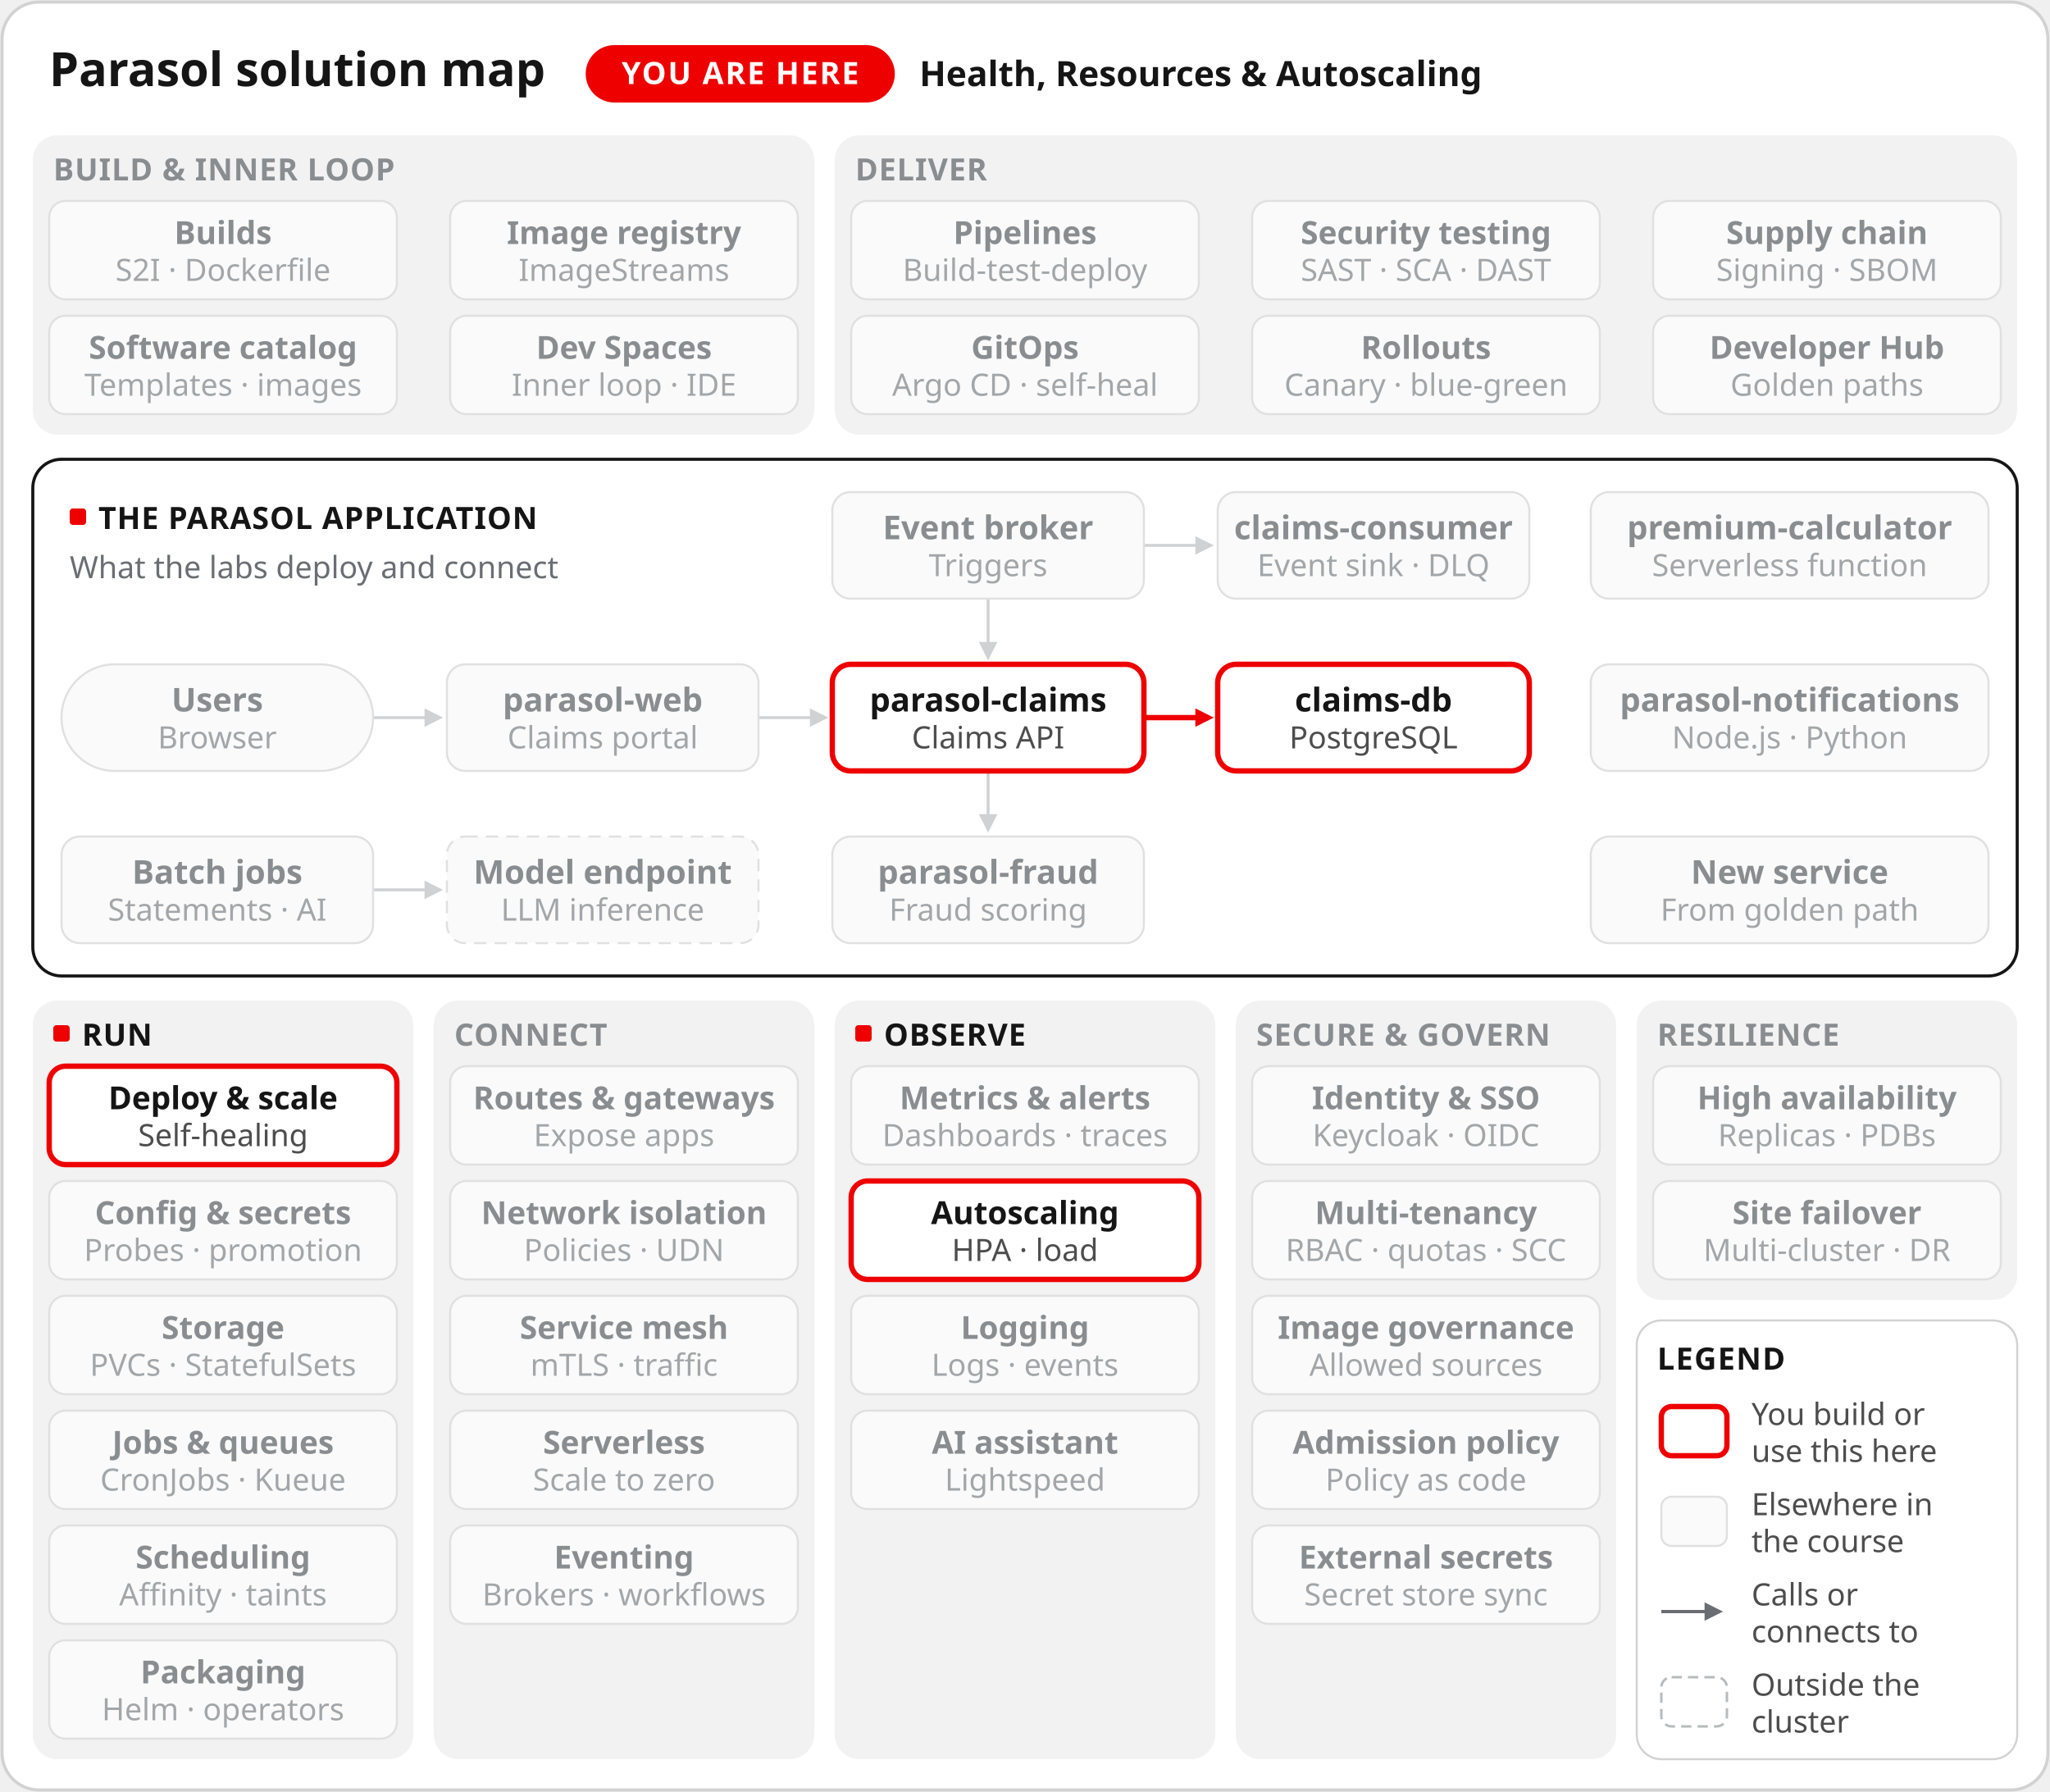
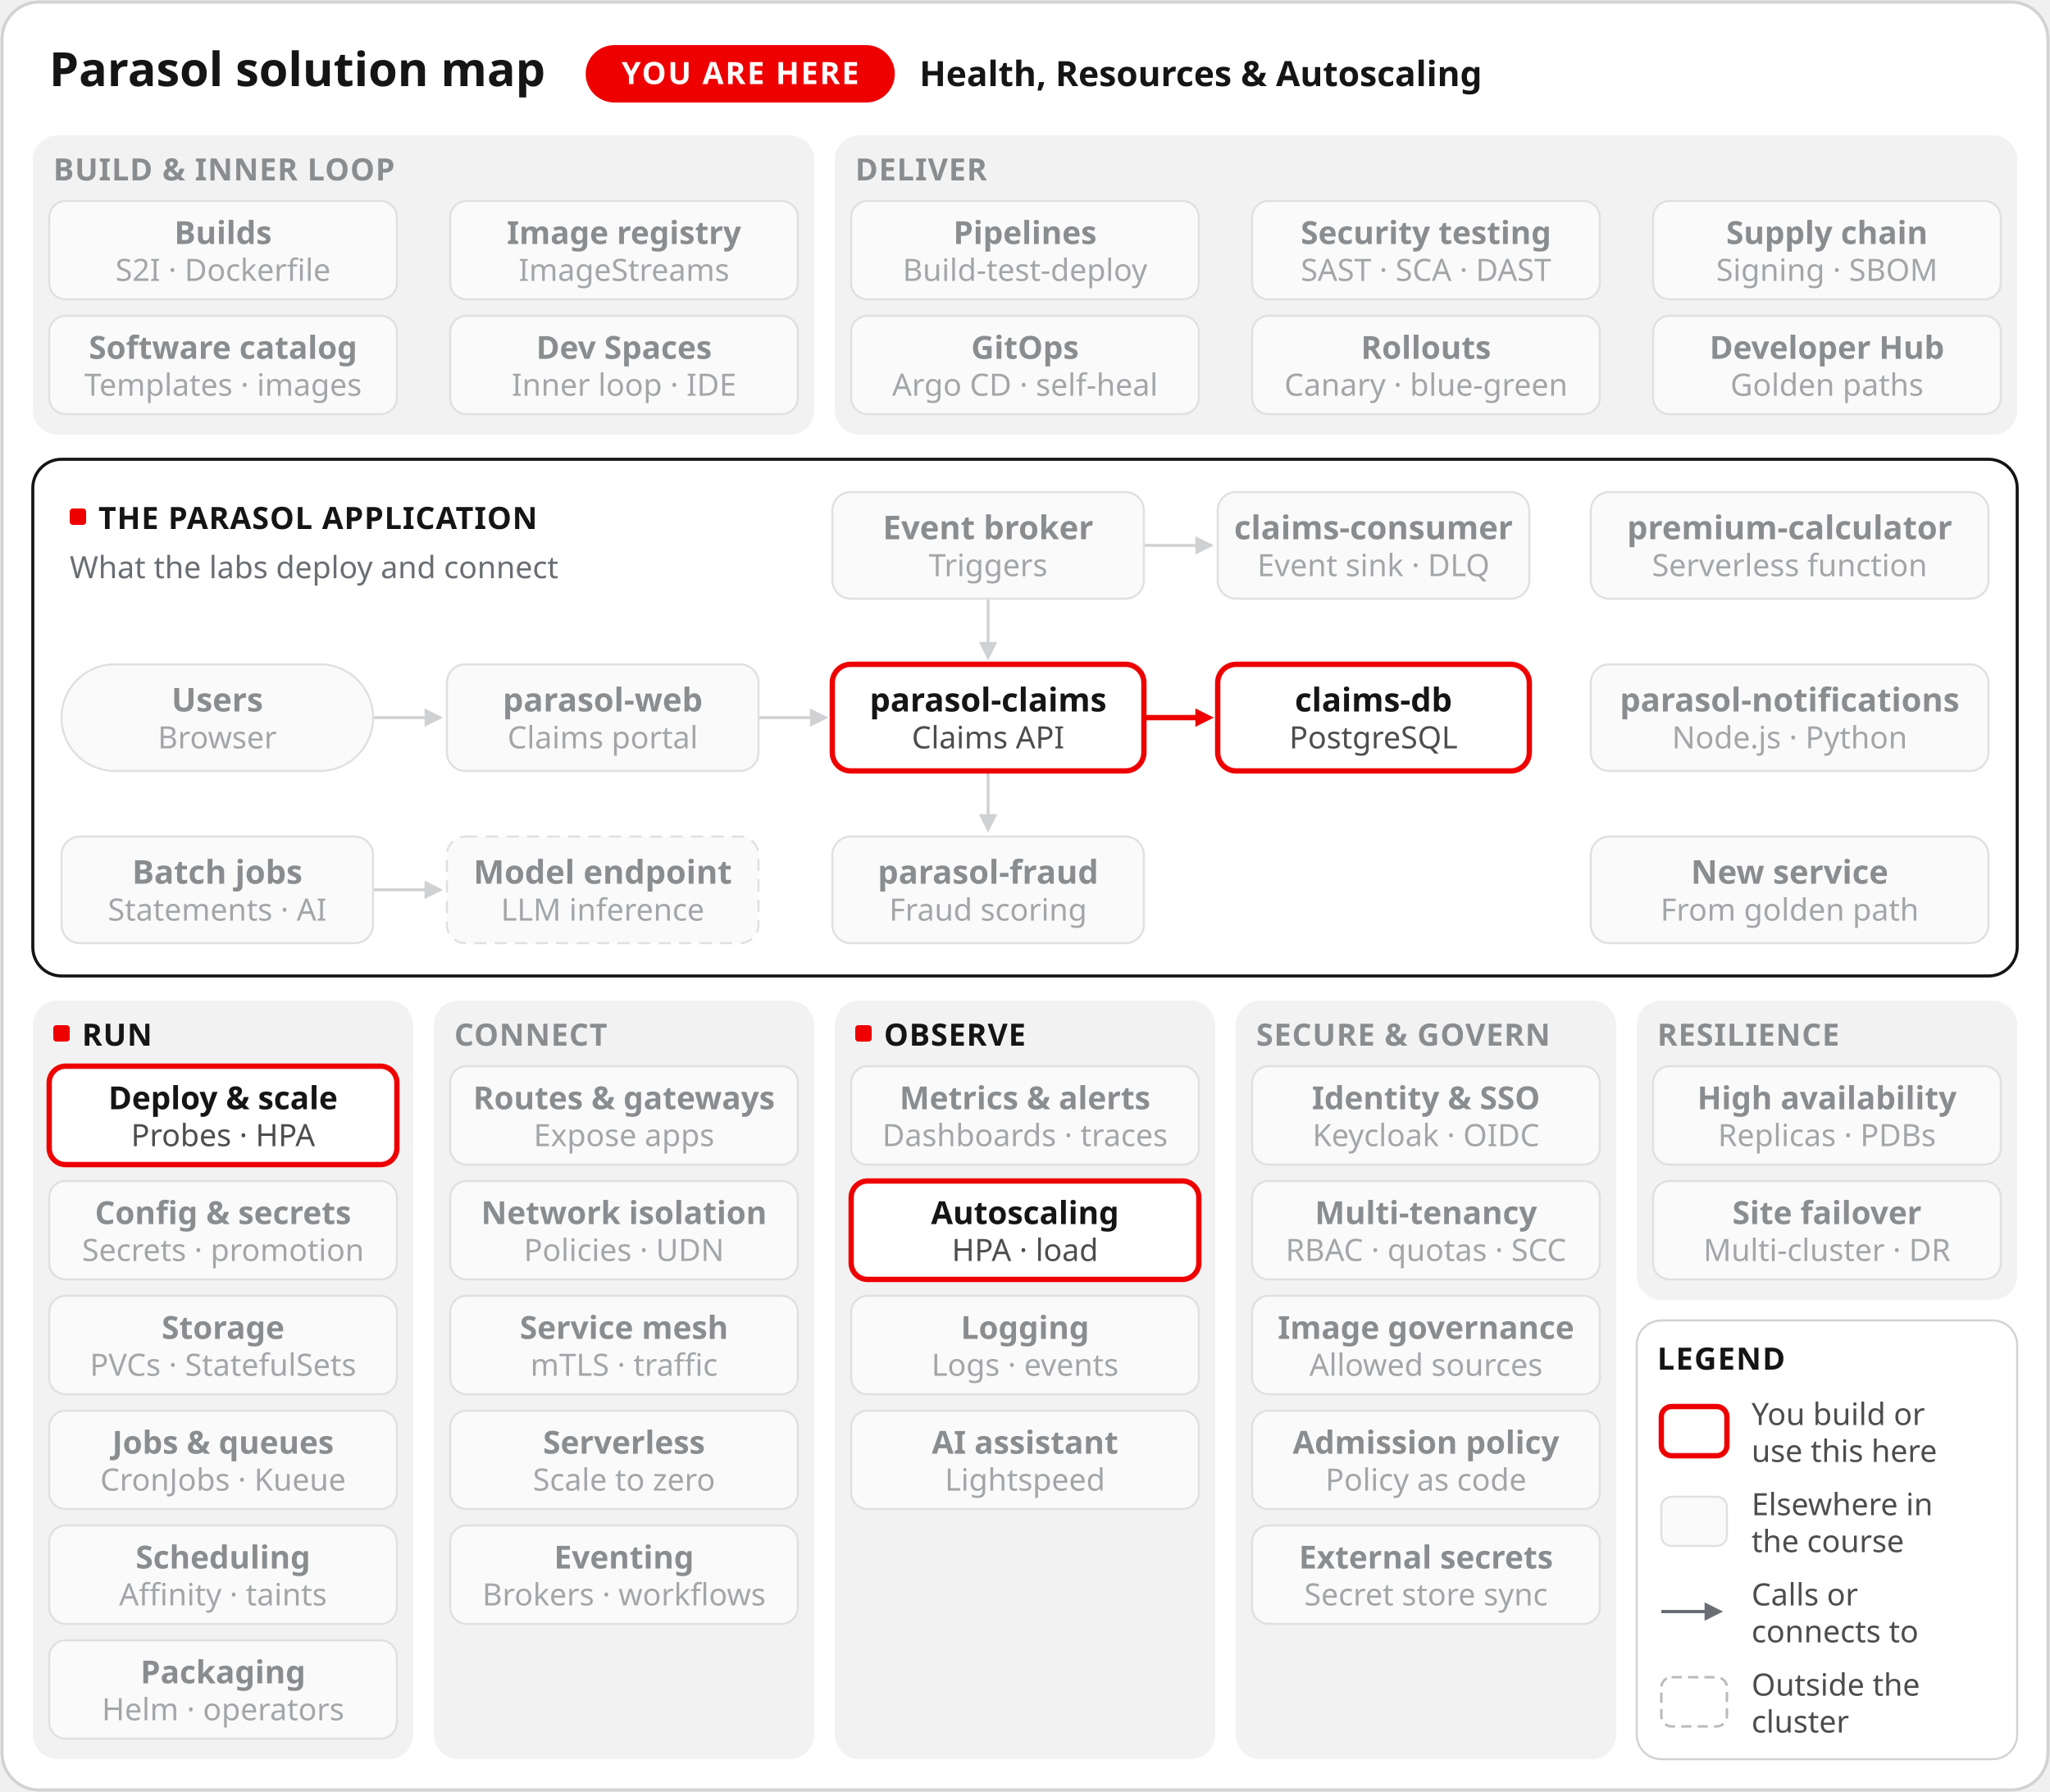
<svg xmlns="http://www.w3.org/2000/svg" width="1000" height="874" viewBox="0 0 1000 874" role="img" aria-labelledby="sm-title sm-desc">
  <defs>
    <marker id="a-norm" viewBox="0 0 10 10" refX="1" refY="5" markerWidth="9" markerHeight="9" markerUnits="userSpaceOnUse" orient="auto">
      <path d="M0,0 L10,5 L0,10 z" fill="#6A6E73" />
    </marker>
    <marker id="a-hi" viewBox="0 0 10 10" refX="1" refY="5" markerWidth="9" markerHeight="9" markerUnits="userSpaceOnUse" orient="auto">
      <path d="M0,0 L10,5 L0,10 z" fill="#EE0000" />
    </marker>
    <marker id="a-dim" viewBox="0 0 10 10" refX="1" refY="5" markerWidth="9" markerHeight="9" markerUnits="userSpaceOnUse" orient="auto">
      <path d="M0,0 L10,5 L0,10 z" fill="#CFD1D3" />
    </marker>
  </defs>
  <rect x="1" y="1" width="998" height="872" rx="18" fill="#FFFFFF" stroke="#D2D2D2" stroke-width="1.5" />
  <text x="24.0" y="42.0" font-family="'Red Hat Display','Red Hat Text',sans-serif" font-size="23" font-weight="700" fill="#151515" text-anchor="start">Parasol solution map</text>
  <rect x="285.7" y="22" width="150.8" height="28" rx="14" fill="#EE0000" />
  <text x="361.1" y="41.0" font-family="'Red Hat Text','Red Hat Display',sans-serif" font-size="15" font-weight="700" fill="#FFFFFF" text-anchor="middle" letter-spacing="0.8">YOU ARE HERE</text>
  <text x="448.5" y="42.0" font-family="'Red Hat Text','Red Hat Display',sans-serif" font-size="17" font-weight="600" fill="#151515" text-anchor="start">Health, Resources &amp; Autoscaling</text>
  <rect x="16.0" y="66" width="381.2" height="146" rx="12" fill="#F2F2F2" />
  <text x="26.0" y="88.0" font-family="'Red Hat Text','Red Hat Display',sans-serif" font-size="15" font-weight="700" fill="#8A8D90" text-anchor="start" letter-spacing="0.4">BUILD &amp; INNER LOOP</text>
  <rect x="24.0" y="98.0" width="169.6" height="48" rx="8" fill="#FAFAFA" stroke="#E0E0E0" stroke-width="1.0" />
  <text x="108.8" y="119.0" font-family="'Red Hat Text','Red Hat Display',sans-serif" font-size="15.5" font-weight="600" fill="#8A8D90" text-anchor="middle">Builds</text>
  <text x="108.8" y="137.0" font-family="'Red Hat Text','Red Hat Display',sans-serif" font-size="15" font-weight="400" fill="#A3A6A9" text-anchor="middle">S2I · Dockerfile</text>
  <rect x="219.6" y="98.0" width="169.6" height="48" rx="8" fill="#FAFAFA" stroke="#E0E0E0" stroke-width="1.0" />
  <text x="304.4" y="119.0" font-family="'Red Hat Text','Red Hat Display',sans-serif" font-size="15.5" font-weight="600" fill="#8A8D90" text-anchor="middle">Image registry</text>
  <text x="304.4" y="137.0" font-family="'Red Hat Text','Red Hat Display',sans-serif" font-size="15" font-weight="400" fill="#A3A6A9" text-anchor="middle">ImageStreams</text>
  <rect x="24.0" y="154.0" width="169.6" height="48" rx="8" fill="#FAFAFA" stroke="#E0E0E0" stroke-width="1.0" />
  <text x="108.8" y="175.0" font-family="'Red Hat Text','Red Hat Display',sans-serif" font-size="15.5" font-weight="600" fill="#8A8D90" text-anchor="middle">Software catalog</text>
  <text x="108.8" y="193.0" font-family="'Red Hat Text','Red Hat Display',sans-serif" font-size="15" font-weight="400" fill="#A3A6A9" text-anchor="middle">Templates · images</text>
  <rect x="219.6" y="154.0" width="169.6" height="48" rx="8" fill="#FAFAFA" stroke="#E0E0E0" stroke-width="1.0" />
  <text x="304.4" y="175.0" font-family="'Red Hat Text','Red Hat Display',sans-serif" font-size="15.5" font-weight="600" fill="#8A8D90" text-anchor="middle">Dev Spaces</text>
  <text x="304.4" y="193.0" font-family="'Red Hat Text','Red Hat Display',sans-serif" font-size="15" font-weight="400" fill="#A3A6A9" text-anchor="middle">Inner loop · IDE</text>
  <rect x="407.2" y="66" width="576.8" height="146" rx="12" fill="#F2F2F2" />
  <text x="417.2" y="88.0" font-family="'Red Hat Text','Red Hat Display',sans-serif" font-size="15" font-weight="700" fill="#8A8D90" text-anchor="start" letter-spacing="0.4">DELIVER</text>
  <rect x="415.2" y="98.0" width="169.6" height="48" rx="8" fill="#FAFAFA" stroke="#E0E0E0" stroke-width="1.0" />
  <text x="500.0" y="119.0" font-family="'Red Hat Text','Red Hat Display',sans-serif" font-size="15.5" font-weight="600" fill="#8A8D90" text-anchor="middle">Pipelines</text>
  <text x="500.0" y="137.0" font-family="'Red Hat Text','Red Hat Display',sans-serif" font-size="15" font-weight="400" fill="#A3A6A9" text-anchor="middle">Build-test-deploy</text>
  <rect x="610.8" y="98.0" width="169.6" height="48" rx="8" fill="#FAFAFA" stroke="#E0E0E0" stroke-width="1.0" />
  <text x="695.6" y="119.0" font-family="'Red Hat Text','Red Hat Display',sans-serif" font-size="15.5" font-weight="600" fill="#8A8D90" text-anchor="middle">Security testing</text>
  <text x="695.6" y="137.0" font-family="'Red Hat Text','Red Hat Display',sans-serif" font-size="15" font-weight="400" fill="#A3A6A9" text-anchor="middle">SAST · SCA · DAST</text>
  <rect x="806.4" y="98.0" width="169.6" height="48" rx="8" fill="#FAFAFA" stroke="#E0E0E0" stroke-width="1.0" />
  <text x="891.2" y="119.0" font-family="'Red Hat Text','Red Hat Display',sans-serif" font-size="15.5" font-weight="600" fill="#8A8D90" text-anchor="middle">Supply chain</text>
  <text x="891.2" y="137.0" font-family="'Red Hat Text','Red Hat Display',sans-serif" font-size="15" font-weight="400" fill="#A3A6A9" text-anchor="middle">Signing · SBOM</text>
  <rect x="415.2" y="154.0" width="169.6" height="48" rx="8" fill="#FAFAFA" stroke="#E0E0E0" stroke-width="1.0" />
  <text x="500.0" y="175.0" font-family="'Red Hat Text','Red Hat Display',sans-serif" font-size="15.5" font-weight="600" fill="#8A8D90" text-anchor="middle">GitOps</text>
  <text x="500.0" y="193.0" font-family="'Red Hat Text','Red Hat Display',sans-serif" font-size="15" font-weight="400" fill="#A3A6A9" text-anchor="middle">Argo CD · self-heal</text>
  <rect x="610.8" y="154.0" width="169.6" height="48" rx="8" fill="#FAFAFA" stroke="#E0E0E0" stroke-width="1.0" />
  <text x="695.6" y="175.0" font-family="'Red Hat Text','Red Hat Display',sans-serif" font-size="15.5" font-weight="600" fill="#8A8D90" text-anchor="middle">Rollouts</text>
  <text x="695.6" y="193.0" font-family="'Red Hat Text','Red Hat Display',sans-serif" font-size="15" font-weight="400" fill="#A3A6A9" text-anchor="middle">Canary · blue-green</text>
  <rect x="806.4" y="154.0" width="169.6" height="48" rx="8" fill="#FAFAFA" stroke="#E0E0E0" stroke-width="1.0" />
  <text x="891.2" y="175.0" font-family="'Red Hat Text','Red Hat Display',sans-serif" font-size="15.5" font-weight="600" fill="#8A8D90" text-anchor="middle">Developer Hub</text>
  <text x="891.2" y="193.0" font-family="'Red Hat Text','Red Hat Display',sans-serif" font-size="15" font-weight="400" fill="#A3A6A9" text-anchor="middle">Golden paths</text>
  <rect x="16.0" y="488" width="185.6" height="370" rx="12" fill="#F2F2F2" />
  <rect x="26.0" y="500.0" width="8" height="8" rx="1.5" fill="#EE0000" />
  <text x="40.0" y="510.0" font-family="'Red Hat Text','Red Hat Display',sans-serif" font-size="15" font-weight="700" fill="#151515" text-anchor="start" letter-spacing="0.4">RUN</text>
  <rect x="24.0" y="520.0" width="169.6" height="48" rx="8" fill="#FFFFFF" stroke="#EE0000" stroke-width="2.6" />
  <text x="108.8" y="541.0" font-family="'Red Hat Text','Red Hat Display',sans-serif" font-size="15.5" font-weight="700" fill="#151515" text-anchor="middle">Deploy &amp; scale</text>
-   <text x="108.8" y="559.0" font-family="'Red Hat Text','Red Hat Display',sans-serif" font-size="15" font-weight="400" fill="#4D4D4D" text-anchor="middle">Self-healing</text>
+   <text x="108.8" y="559.0" font-family="'Red Hat Text','Red Hat Display',sans-serif" font-size="15" font-weight="400" fill="#4D4D4D" text-anchor="middle">Probes · HPA</text>
  <rect x="24.0" y="576.0" width="169.6" height="48" rx="8" fill="#FAFAFA" stroke="#E0E0E0" stroke-width="1.0" />
  <text x="108.8" y="597.0" font-family="'Red Hat Text','Red Hat Display',sans-serif" font-size="15.5" font-weight="600" fill="#8A8D90" text-anchor="middle">Config &amp; secrets</text>
-   <text x="108.8" y="615.0" font-family="'Red Hat Text','Red Hat Display',sans-serif" font-size="15" font-weight="400" fill="#A3A6A9" text-anchor="middle">Probes · promotion</text>
+   <text x="108.8" y="615.0" font-family="'Red Hat Text','Red Hat Display',sans-serif" font-size="15" font-weight="400" fill="#A3A6A9" text-anchor="middle">Secrets · promotion</text>
  <rect x="24.0" y="632.0" width="169.6" height="48" rx="8" fill="#FAFAFA" stroke="#E0E0E0" stroke-width="1.0" />
  <text x="108.8" y="653.0" font-family="'Red Hat Text','Red Hat Display',sans-serif" font-size="15.5" font-weight="600" fill="#8A8D90" text-anchor="middle">Storage</text>
  <text x="108.8" y="671.0" font-family="'Red Hat Text','Red Hat Display',sans-serif" font-size="15" font-weight="400" fill="#A3A6A9" text-anchor="middle">PVCs · StatefulSets</text>
  <rect x="24.0" y="688.0" width="169.6" height="48" rx="8" fill="#FAFAFA" stroke="#E0E0E0" stroke-width="1.0" />
  <text x="108.8" y="709.0" font-family="'Red Hat Text','Red Hat Display',sans-serif" font-size="15.5" font-weight="600" fill="#8A8D90" text-anchor="middle">Jobs &amp; queues</text>
  <text x="108.8" y="727.0" font-family="'Red Hat Text','Red Hat Display',sans-serif" font-size="15" font-weight="400" fill="#A3A6A9" text-anchor="middle">CronJobs · Kueue</text>
  <rect x="24.0" y="744.0" width="169.6" height="48" rx="8" fill="#FAFAFA" stroke="#E0E0E0" stroke-width="1.0" />
  <text x="108.8" y="765.0" font-family="'Red Hat Text','Red Hat Display',sans-serif" font-size="15.5" font-weight="600" fill="#8A8D90" text-anchor="middle">Scheduling</text>
  <text x="108.8" y="783.0" font-family="'Red Hat Text','Red Hat Display',sans-serif" font-size="15" font-weight="400" fill="#A3A6A9" text-anchor="middle">Affinity · taints</text>
  <rect x="24.0" y="800.0" width="169.6" height="48" rx="8" fill="#FAFAFA" stroke="#E0E0E0" stroke-width="1.0" />
  <text x="108.8" y="821.0" font-family="'Red Hat Text','Red Hat Display',sans-serif" font-size="15.5" font-weight="600" fill="#8A8D90" text-anchor="middle">Packaging</text>
  <text x="108.8" y="839.0" font-family="'Red Hat Text','Red Hat Display',sans-serif" font-size="15" font-weight="400" fill="#A3A6A9" text-anchor="middle">Helm · operators</text>
  <rect x="211.6" y="488" width="185.6" height="370" rx="12" fill="#F2F2F2" />
  <text x="221.6" y="510.0" font-family="'Red Hat Text','Red Hat Display',sans-serif" font-size="15" font-weight="700" fill="#8A8D90" text-anchor="start" letter-spacing="0.4">CONNECT</text>
  <rect x="219.6" y="520.0" width="169.6" height="48" rx="8" fill="#FAFAFA" stroke="#E0E0E0" stroke-width="1.0" />
  <text x="304.4" y="541.0" font-family="'Red Hat Text','Red Hat Display',sans-serif" font-size="15.5" font-weight="600" fill="#8A8D90" text-anchor="middle">Routes &amp; gateways</text>
  <text x="304.4" y="559.0" font-family="'Red Hat Text','Red Hat Display',sans-serif" font-size="15" font-weight="400" fill="#A3A6A9" text-anchor="middle">Expose apps</text>
  <rect x="219.6" y="576.0" width="169.6" height="48" rx="8" fill="#FAFAFA" stroke="#E0E0E0" stroke-width="1.0" />
  <text x="304.4" y="597.0" font-family="'Red Hat Text','Red Hat Display',sans-serif" font-size="15.5" font-weight="600" fill="#8A8D90" text-anchor="middle">Network isolation</text>
  <text x="304.4" y="615.0" font-family="'Red Hat Text','Red Hat Display',sans-serif" font-size="15" font-weight="400" fill="#A3A6A9" text-anchor="middle">Policies · UDN</text>
  <rect x="219.6" y="632.0" width="169.6" height="48" rx="8" fill="#FAFAFA" stroke="#E0E0E0" stroke-width="1.0" />
  <text x="304.4" y="653.0" font-family="'Red Hat Text','Red Hat Display',sans-serif" font-size="15.5" font-weight="600" fill="#8A8D90" text-anchor="middle">Service mesh</text>
  <text x="304.4" y="671.0" font-family="'Red Hat Text','Red Hat Display',sans-serif" font-size="15" font-weight="400" fill="#A3A6A9" text-anchor="middle">mTLS · traffic</text>
  <rect x="219.6" y="688.0" width="169.6" height="48" rx="8" fill="#FAFAFA" stroke="#E0E0E0" stroke-width="1.0" />
  <text x="304.4" y="709.0" font-family="'Red Hat Text','Red Hat Display',sans-serif" font-size="15.5" font-weight="600" fill="#8A8D90" text-anchor="middle">Serverless</text>
  <text x="304.4" y="727.0" font-family="'Red Hat Text','Red Hat Display',sans-serif" font-size="15" font-weight="400" fill="#A3A6A9" text-anchor="middle">Scale to zero</text>
  <rect x="219.6" y="744.0" width="169.6" height="48" rx="8" fill="#FAFAFA" stroke="#E0E0E0" stroke-width="1.0" />
  <text x="304.4" y="765.0" font-family="'Red Hat Text','Red Hat Display',sans-serif" font-size="15.5" font-weight="600" fill="#8A8D90" text-anchor="middle">Eventing</text>
  <text x="304.4" y="783.0" font-family="'Red Hat Text','Red Hat Display',sans-serif" font-size="15" font-weight="400" fill="#A3A6A9" text-anchor="middle">Brokers · workflows</text>
  <rect x="407.2" y="488" width="185.6" height="370" rx="12" fill="#F2F2F2" />
  <rect x="417.2" y="500.0" width="8" height="8" rx="1.5" fill="#EE0000" />
  <text x="431.2" y="510.0" font-family="'Red Hat Text','Red Hat Display',sans-serif" font-size="15" font-weight="700" fill="#151515" text-anchor="start" letter-spacing="0.4">OBSERVE</text>
  <rect x="415.2" y="520.0" width="169.6" height="48" rx="8" fill="#FAFAFA" stroke="#E0E0E0" stroke-width="1.0" />
  <text x="500.0" y="541.0" font-family="'Red Hat Text','Red Hat Display',sans-serif" font-size="15.5" font-weight="600" fill="#8A8D90" text-anchor="middle">Metrics &amp; alerts</text>
  <text x="500.0" y="559.0" font-family="'Red Hat Text','Red Hat Display',sans-serif" font-size="15" font-weight="400" fill="#A3A6A9" text-anchor="middle">Dashboards · traces</text>
  <rect x="415.2" y="576.0" width="169.6" height="48" rx="8" fill="#FFFFFF" stroke="#EE0000" stroke-width="2.6" />
  <text x="500.0" y="597.0" font-family="'Red Hat Text','Red Hat Display',sans-serif" font-size="15.5" font-weight="700" fill="#151515" text-anchor="middle">Autoscaling</text>
  <text x="500.0" y="615.0" font-family="'Red Hat Text','Red Hat Display',sans-serif" font-size="15" font-weight="400" fill="#4D4D4D" text-anchor="middle">HPA · load</text>
  <rect x="415.2" y="632.0" width="169.6" height="48" rx="8" fill="#FAFAFA" stroke="#E0E0E0" stroke-width="1.0" />
  <text x="500.0" y="653.0" font-family="'Red Hat Text','Red Hat Display',sans-serif" font-size="15.5" font-weight="600" fill="#8A8D90" text-anchor="middle">Logging</text>
  <text x="500.0" y="671.0" font-family="'Red Hat Text','Red Hat Display',sans-serif" font-size="15" font-weight="400" fill="#A3A6A9" text-anchor="middle">Logs · events</text>
  <rect x="415.2" y="688.0" width="169.6" height="48" rx="8" fill="#FAFAFA" stroke="#E0E0E0" stroke-width="1.0" />
  <text x="500.0" y="709.0" font-family="'Red Hat Text','Red Hat Display',sans-serif" font-size="15.5" font-weight="600" fill="#8A8D90" text-anchor="middle">AI assistant</text>
  <text x="500.0" y="727.0" font-family="'Red Hat Text','Red Hat Display',sans-serif" font-size="15" font-weight="400" fill="#A3A6A9" text-anchor="middle">Lightspeed</text>
  <rect x="602.8" y="488" width="185.6" height="370" rx="12" fill="#F2F2F2" />
  <text x="612.8" y="510.0" font-family="'Red Hat Text','Red Hat Display',sans-serif" font-size="15" font-weight="700" fill="#8A8D90" text-anchor="start" letter-spacing="0.4">SECURE &amp; GOVERN</text>
  <rect x="610.8" y="520.0" width="169.6" height="48" rx="8" fill="#FAFAFA" stroke="#E0E0E0" stroke-width="1.0" />
  <text x="695.6" y="541.0" font-family="'Red Hat Text','Red Hat Display',sans-serif" font-size="15.5" font-weight="600" fill="#8A8D90" text-anchor="middle">Identity &amp; SSO</text>
  <text x="695.6" y="559.0" font-family="'Red Hat Text','Red Hat Display',sans-serif" font-size="15" font-weight="400" fill="#A3A6A9" text-anchor="middle">Keycloak · OIDC</text>
  <rect x="610.8" y="576.0" width="169.6" height="48" rx="8" fill="#FAFAFA" stroke="#E0E0E0" stroke-width="1.0" />
  <text x="695.6" y="597.0" font-family="'Red Hat Text','Red Hat Display',sans-serif" font-size="15.5" font-weight="600" fill="#8A8D90" text-anchor="middle">Multi-tenancy</text>
  <text x="695.6" y="615.0" font-family="'Red Hat Text','Red Hat Display',sans-serif" font-size="15" font-weight="400" fill="#A3A6A9" text-anchor="middle">RBAC · quotas · SCC</text>
  <rect x="610.8" y="632.0" width="169.6" height="48" rx="8" fill="#FAFAFA" stroke="#E0E0E0" stroke-width="1.0" />
  <text x="695.6" y="653.0" font-family="'Red Hat Text','Red Hat Display',sans-serif" font-size="15.5" font-weight="600" fill="#8A8D90" text-anchor="middle">Image governance</text>
  <text x="695.6" y="671.0" font-family="'Red Hat Text','Red Hat Display',sans-serif" font-size="15" font-weight="400" fill="#A3A6A9" text-anchor="middle">Allowed sources</text>
  <rect x="610.8" y="688.0" width="169.6" height="48" rx="8" fill="#FAFAFA" stroke="#E0E0E0" stroke-width="1.0" />
  <text x="695.6" y="709.0" font-family="'Red Hat Text','Red Hat Display',sans-serif" font-size="15.5" font-weight="600" fill="#8A8D90" text-anchor="middle">Admission policy</text>
  <text x="695.6" y="727.0" font-family="'Red Hat Text','Red Hat Display',sans-serif" font-size="15" font-weight="400" fill="#A3A6A9" text-anchor="middle">Policy as code</text>
  <rect x="610.8" y="744.0" width="169.6" height="48" rx="8" fill="#FAFAFA" stroke="#E0E0E0" stroke-width="1.0" />
  <text x="695.6" y="765.0" font-family="'Red Hat Text','Red Hat Display',sans-serif" font-size="15.5" font-weight="600" fill="#8A8D90" text-anchor="middle">External secrets</text>
  <text x="695.6" y="783.0" font-family="'Red Hat Text','Red Hat Display',sans-serif" font-size="15" font-weight="400" fill="#A3A6A9" text-anchor="middle">Secret store sync</text>
  <rect x="798.4" y="488" width="185.6" height="146" rx="12" fill="#F2F2F2" />
  <text x="808.4" y="510.0" font-family="'Red Hat Text','Red Hat Display',sans-serif" font-size="15" font-weight="700" fill="#8A8D90" text-anchor="start" letter-spacing="0.4">RESILIENCE</text>
  <rect x="806.4" y="520.0" width="169.6" height="48" rx="8" fill="#FAFAFA" stroke="#E0E0E0" stroke-width="1.0" />
  <text x="891.2" y="541.0" font-family="'Red Hat Text','Red Hat Display',sans-serif" font-size="15.5" font-weight="600" fill="#8A8D90" text-anchor="middle">High availability</text>
  <text x="891.2" y="559.0" font-family="'Red Hat Text','Red Hat Display',sans-serif" font-size="15" font-weight="400" fill="#A3A6A9" text-anchor="middle">Replicas · PDBs</text>
  <rect x="806.4" y="576.0" width="169.6" height="48" rx="8" fill="#FAFAFA" stroke="#E0E0E0" stroke-width="1.0" />
  <text x="891.2" y="597.0" font-family="'Red Hat Text','Red Hat Display',sans-serif" font-size="15.5" font-weight="600" fill="#8A8D90" text-anchor="middle">Site failover</text>
  <text x="891.2" y="615.0" font-family="'Red Hat Text','Red Hat Display',sans-serif" font-size="15" font-weight="400" fill="#A3A6A9" text-anchor="middle">Multi-cluster · DR</text>
  <rect x="798.4" y="644.0" width="185.6" height="214.0" rx="12" fill="#FFFFFF" stroke="#D2D2D2" stroke-width="1" />
  <text x="808.4" y="668.0" font-family="'Red Hat Text','Red Hat Display',sans-serif" font-size="15" font-weight="700" fill="#151515" text-anchor="start" letter-spacing="0.6">LEGEND</text>
  <rect x="810.4" y="686.0" width="32" height="24" rx="5" fill="#FFFFFF" stroke="#EE0000" stroke-width="2.6" />
  <text x="854.4" y="695.0" font-family="'Red Hat Text','Red Hat Display',sans-serif" font-size="15" font-weight="400" fill="#4D4D4D" text-anchor="start">You build or</text>
  <text x="854.4" y="713.0" font-family="'Red Hat Text','Red Hat Display',sans-serif" font-size="15" font-weight="400" fill="#4D4D4D" text-anchor="start">use this here</text>
  <rect x="810.4" y="730.0" width="32" height="24" rx="5" fill="#FAFAFA" stroke="#E0E0E0" stroke-width="1.0" />
  <text x="854.4" y="739.0" font-family="'Red Hat Text','Red Hat Display',sans-serif" font-size="15" font-weight="400" fill="#4D4D4D" text-anchor="start">Elsewhere in</text>
  <text x="854.4" y="757.0" font-family="'Red Hat Text','Red Hat Display',sans-serif" font-size="15" font-weight="400" fill="#4D4D4D" text-anchor="start">the course</text>
  <path d="M810.4,786.0 H832.4" stroke="#6A6E73" stroke-width="1.6" marker-end="url(#a-norm)" />
  <text x="854.4" y="783.0" font-family="'Red Hat Text','Red Hat Display',sans-serif" font-size="15" font-weight="400" fill="#4D4D4D" text-anchor="start">Calls or</text>
  <text x="854.4" y="801.0" font-family="'Red Hat Text','Red Hat Display',sans-serif" font-size="15" font-weight="400" fill="#4D4D4D" text-anchor="start">connects to</text>
  <rect x="810.4" y="818.0" width="32" height="24" rx="5" fill="#FFFFFF" stroke="#B8BBBE" stroke-width="1.2" stroke-dasharray="5 3" />
  <text x="854.4" y="827.0" font-family="'Red Hat Text','Red Hat Display',sans-serif" font-size="15" font-weight="400" fill="#4D4D4D" text-anchor="start">Outside the</text>
  <text x="854.4" y="845.0" font-family="'Red Hat Text','Red Hat Display',sans-serif" font-size="15" font-weight="400" fill="#4D4D4D" text-anchor="start">cluster</text>
  <rect x="16" y="224" width="968" height="252" rx="14" fill="#FFFFFF" stroke="#151515" stroke-width="1.5" />
  <rect x="34.0" y="248.0" width="8" height="8" rx="1.5" fill="#EE0000" />
  <text x="48.0" y="258.0" font-family="'Red Hat Text','Red Hat Display',sans-serif" font-size="15" font-weight="700" fill="#151515" text-anchor="start" letter-spacing="0.4">THE PARASOL APPLICATION</text>
  <text x="34.0" y="282.0" font-family="'Red Hat Text','Red Hat Display',sans-serif" font-size="15" font-weight="400" fill="#6A6E73" text-anchor="start">What the labs deploy and connect</text>
  <path d="M182.0,350.0 H208.0" fill="none" stroke="#CFD1D3" stroke-width="1.4" marker-end="url(#a-dim)" />
  <path d="M370.0,350.0 H396.0" fill="none" stroke="#CFD1D3" stroke-width="1.4" marker-end="url(#a-dim)" />
  <path d="M558.0,350.0 H584.0" fill="none" stroke="#EE0000" stroke-width="2.6" marker-end="url(#a-hi)" />
  <path d="M482.0,376.0 V398.0" fill="none" stroke="#CFD1D3" stroke-width="1.4" marker-end="url(#a-dim)" />
  <path d="M482.0,292.0 V314.0" fill="none" stroke="#CFD1D3" stroke-width="1.4" marker-end="url(#a-dim)" />
  <path d="M558.0,266.0 H584.0" fill="none" stroke="#CFD1D3" stroke-width="1.4" marker-end="url(#a-dim)" />
  <path d="M182.0,434.0 H208.0" fill="none" stroke="#CFD1D3" stroke-width="1.4" marker-end="url(#a-dim)" />
  <rect x="406.0" y="240.0" width="152.0" height="52" rx="9" fill="#FAFAFA" stroke="#E0E0E0" stroke-width="1.0" />
  <text x="482.0" y="263.0" font-family="'Red Hat Text','Red Hat Display',sans-serif" font-size="16" font-weight="600" fill="#8A8D90" text-anchor="middle">Event broker</text>
  <text x="482.0" y="281.0" font-family="'Red Hat Text','Red Hat Display',sans-serif" font-size="15" font-weight="400" fill="#A3A6A9" text-anchor="middle">Triggers</text>
  <rect x="594.0" y="240.0" width="152.0" height="52" rx="9" fill="#FAFAFA" stroke="#E0E0E0" stroke-width="1.0" />
  <text x="670.0" y="263.0" font-family="'Red Hat Text','Red Hat Display',sans-serif" font-size="16" font-weight="600" fill="#8A8D90" text-anchor="middle">claims-consumer</text>
  <text x="670.0" y="281.0" font-family="'Red Hat Text','Red Hat Display',sans-serif" font-size="15" font-weight="400" fill="#A3A6A9" text-anchor="middle">Event sink · DLQ</text>
  <rect x="776.0" y="240.0" width="194.0" height="52" rx="9" fill="#FAFAFA" stroke="#E0E0E0" stroke-width="1.0" />
  <text x="873.0" y="263.0" font-family="'Red Hat Text','Red Hat Display',sans-serif" font-size="16" font-weight="600" fill="#8A8D90" text-anchor="middle">premium-calculator</text>
  <text x="873.0" y="281.0" font-family="'Red Hat Text','Red Hat Display',sans-serif" font-size="15" font-weight="400" fill="#A3A6A9" text-anchor="middle">Serverless function</text>
  <rect x="30.0" y="324.0" width="152.0" height="52" rx="26.0" fill="#FAFAFA" stroke="#E0E0E0" stroke-width="1.0" />
  <text x="106.0" y="347.0" font-family="'Red Hat Text','Red Hat Display',sans-serif" font-size="16" font-weight="600" fill="#8A8D90" text-anchor="middle">Users</text>
  <text x="106.0" y="365.0" font-family="'Red Hat Text','Red Hat Display',sans-serif" font-size="15" font-weight="400" fill="#A3A6A9" text-anchor="middle">Browser</text>
  <rect x="218.0" y="324.0" width="152.0" height="52" rx="9" fill="#FAFAFA" stroke="#E0E0E0" stroke-width="1.0" />
  <text x="294.0" y="347.0" font-family="'Red Hat Text','Red Hat Display',sans-serif" font-size="16" font-weight="600" fill="#8A8D90" text-anchor="middle">parasol-web</text>
  <text x="294.0" y="365.0" font-family="'Red Hat Text','Red Hat Display',sans-serif" font-size="15" font-weight="400" fill="#A3A6A9" text-anchor="middle">Claims portal</text>
  <rect x="406.0" y="324.0" width="152.0" height="52" rx="9" fill="#FFFFFF" stroke="#EE0000" stroke-width="2.6" />
  <text x="482.0" y="347.0" font-family="'Red Hat Text','Red Hat Display',sans-serif" font-size="16" font-weight="700" fill="#151515" text-anchor="middle">parasol-claims</text>
  <text x="482.0" y="365.0" font-family="'Red Hat Text','Red Hat Display',sans-serif" font-size="15" font-weight="400" fill="#4D4D4D" text-anchor="middle">Claims API</text>
  <rect x="594.0" y="324.0" width="152.0" height="52" rx="9" fill="#FFFFFF" stroke="#EE0000" stroke-width="2.6" />
  <text x="670.0" y="347.0" font-family="'Red Hat Text','Red Hat Display',sans-serif" font-size="16" font-weight="700" fill="#151515" text-anchor="middle">claims-db</text>
  <text x="670.0" y="365.0" font-family="'Red Hat Text','Red Hat Display',sans-serif" font-size="15" font-weight="400" fill="#4D4D4D" text-anchor="middle">PostgreSQL</text>
  <rect x="776.0" y="324.0" width="194.0" height="52" rx="9" fill="#FAFAFA" stroke="#E0E0E0" stroke-width="1.0" />
  <text x="873.0" y="347.0" font-family="'Red Hat Text','Red Hat Display',sans-serif" font-size="16" font-weight="600" fill="#8A8D90" text-anchor="middle">parasol-notifications</text>
  <text x="873.0" y="365.0" font-family="'Red Hat Text','Red Hat Display',sans-serif" font-size="15" font-weight="400" fill="#A3A6A9" text-anchor="middle">Node.js · Python</text>
  <rect x="30.0" y="408.0" width="152.0" height="52" rx="9" fill="#FAFAFA" stroke="#E0E0E0" stroke-width="1.0" />
  <text x="106.0" y="431.0" font-family="'Red Hat Text','Red Hat Display',sans-serif" font-size="16" font-weight="600" fill="#8A8D90" text-anchor="middle">Batch jobs</text>
  <text x="106.0" y="449.0" font-family="'Red Hat Text','Red Hat Display',sans-serif" font-size="15" font-weight="400" fill="#A3A6A9" text-anchor="middle">Statements · AI</text>
  <rect x="218.0" y="408.0" width="152.0" height="52" rx="9" fill="#FAFAFA" stroke="#E0E0E0" stroke-width="1.0" stroke-dasharray="6 4" />
  <text x="294.0" y="431.0" font-family="'Red Hat Text','Red Hat Display',sans-serif" font-size="16" font-weight="600" fill="#8A8D90" text-anchor="middle">Model endpoint</text>
  <text x="294.0" y="449.0" font-family="'Red Hat Text','Red Hat Display',sans-serif" font-size="15" font-weight="400" fill="#A3A6A9" text-anchor="middle">LLM inference</text>
  <rect x="406.0" y="408.0" width="152.0" height="52" rx="9" fill="#FAFAFA" stroke="#E0E0E0" stroke-width="1.0" />
  <text x="482.0" y="431.0" font-family="'Red Hat Text','Red Hat Display',sans-serif" font-size="16" font-weight="600" fill="#8A8D90" text-anchor="middle">parasol-fraud</text>
  <text x="482.0" y="449.0" font-family="'Red Hat Text','Red Hat Display',sans-serif" font-size="15" font-weight="400" fill="#A3A6A9" text-anchor="middle">Fraud scoring</text>
  <rect x="776.0" y="408.0" width="194.0" height="52" rx="9" fill="#FAFAFA" stroke="#E0E0E0" stroke-width="1.0" />
  <text x="873.0" y="431.0" font-family="'Red Hat Text','Red Hat Display',sans-serif" font-size="16" font-weight="600" fill="#8A8D90" text-anchor="middle">New service</text>
  <text x="873.0" y="449.0" font-family="'Red Hat Text','Red Hat Display',sans-serif" font-size="15" font-weight="400" fill="#A3A6A9" text-anchor="middle">From golden path</text>
</svg>
